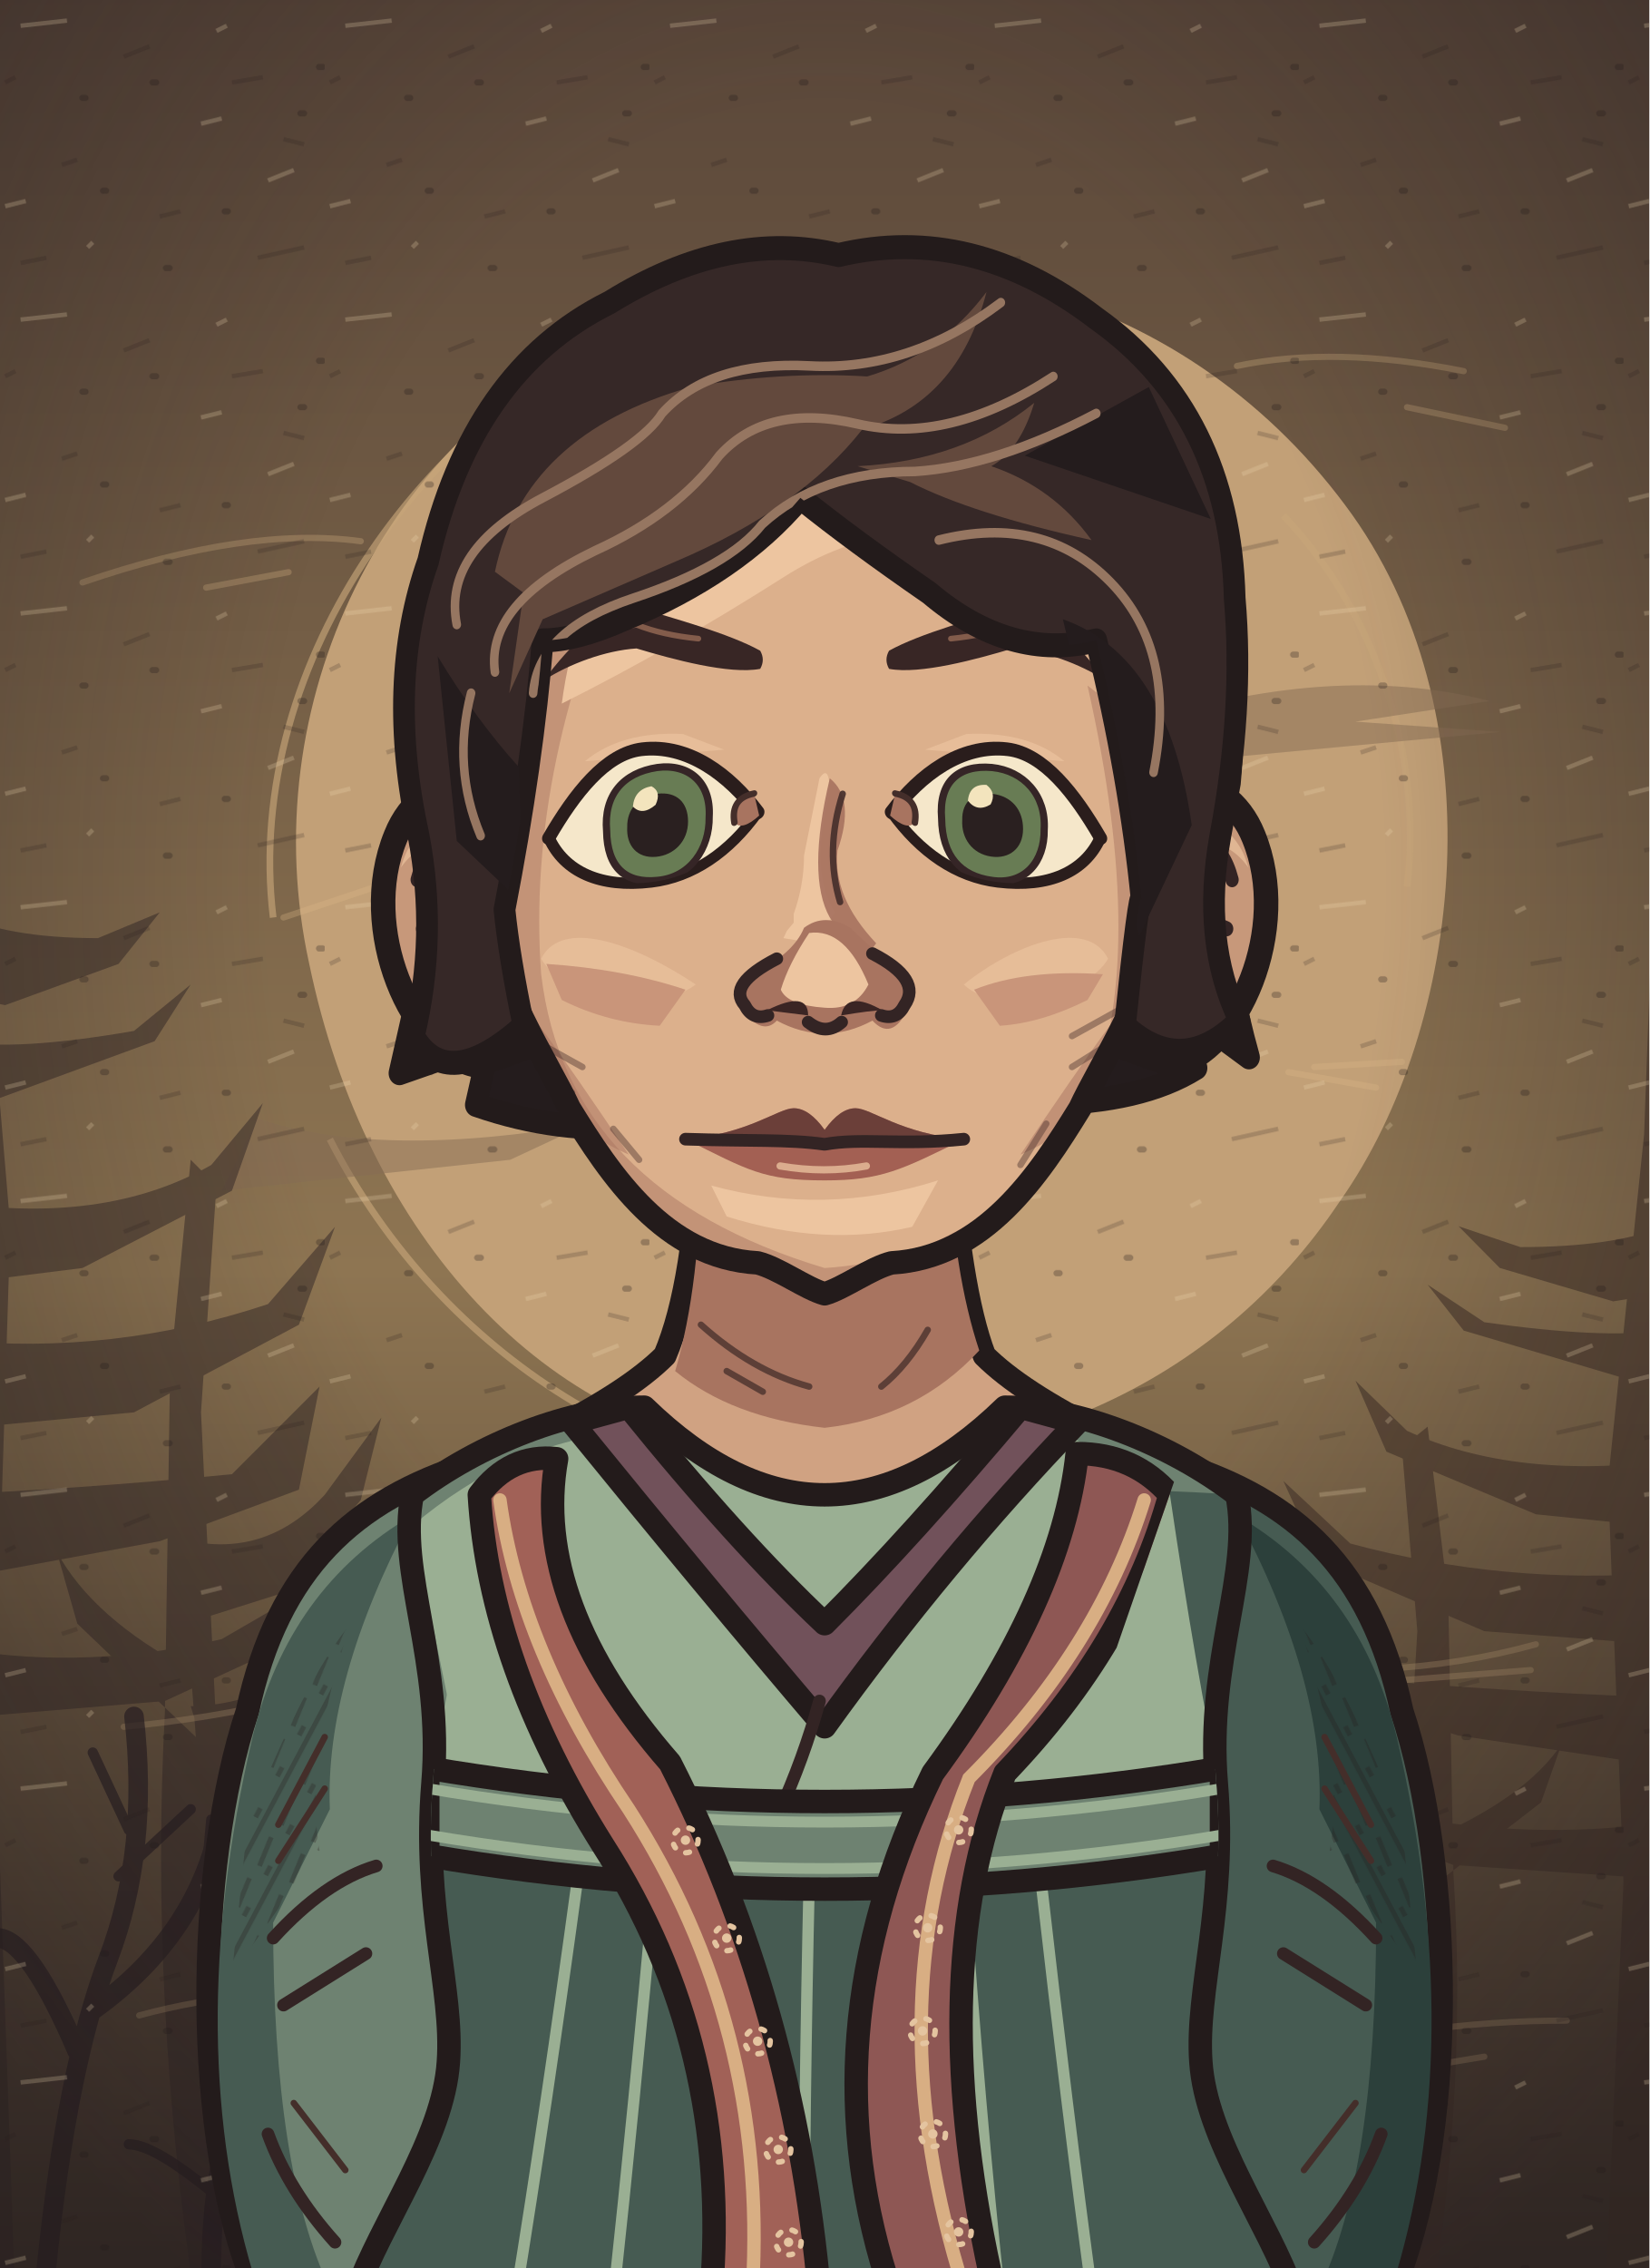
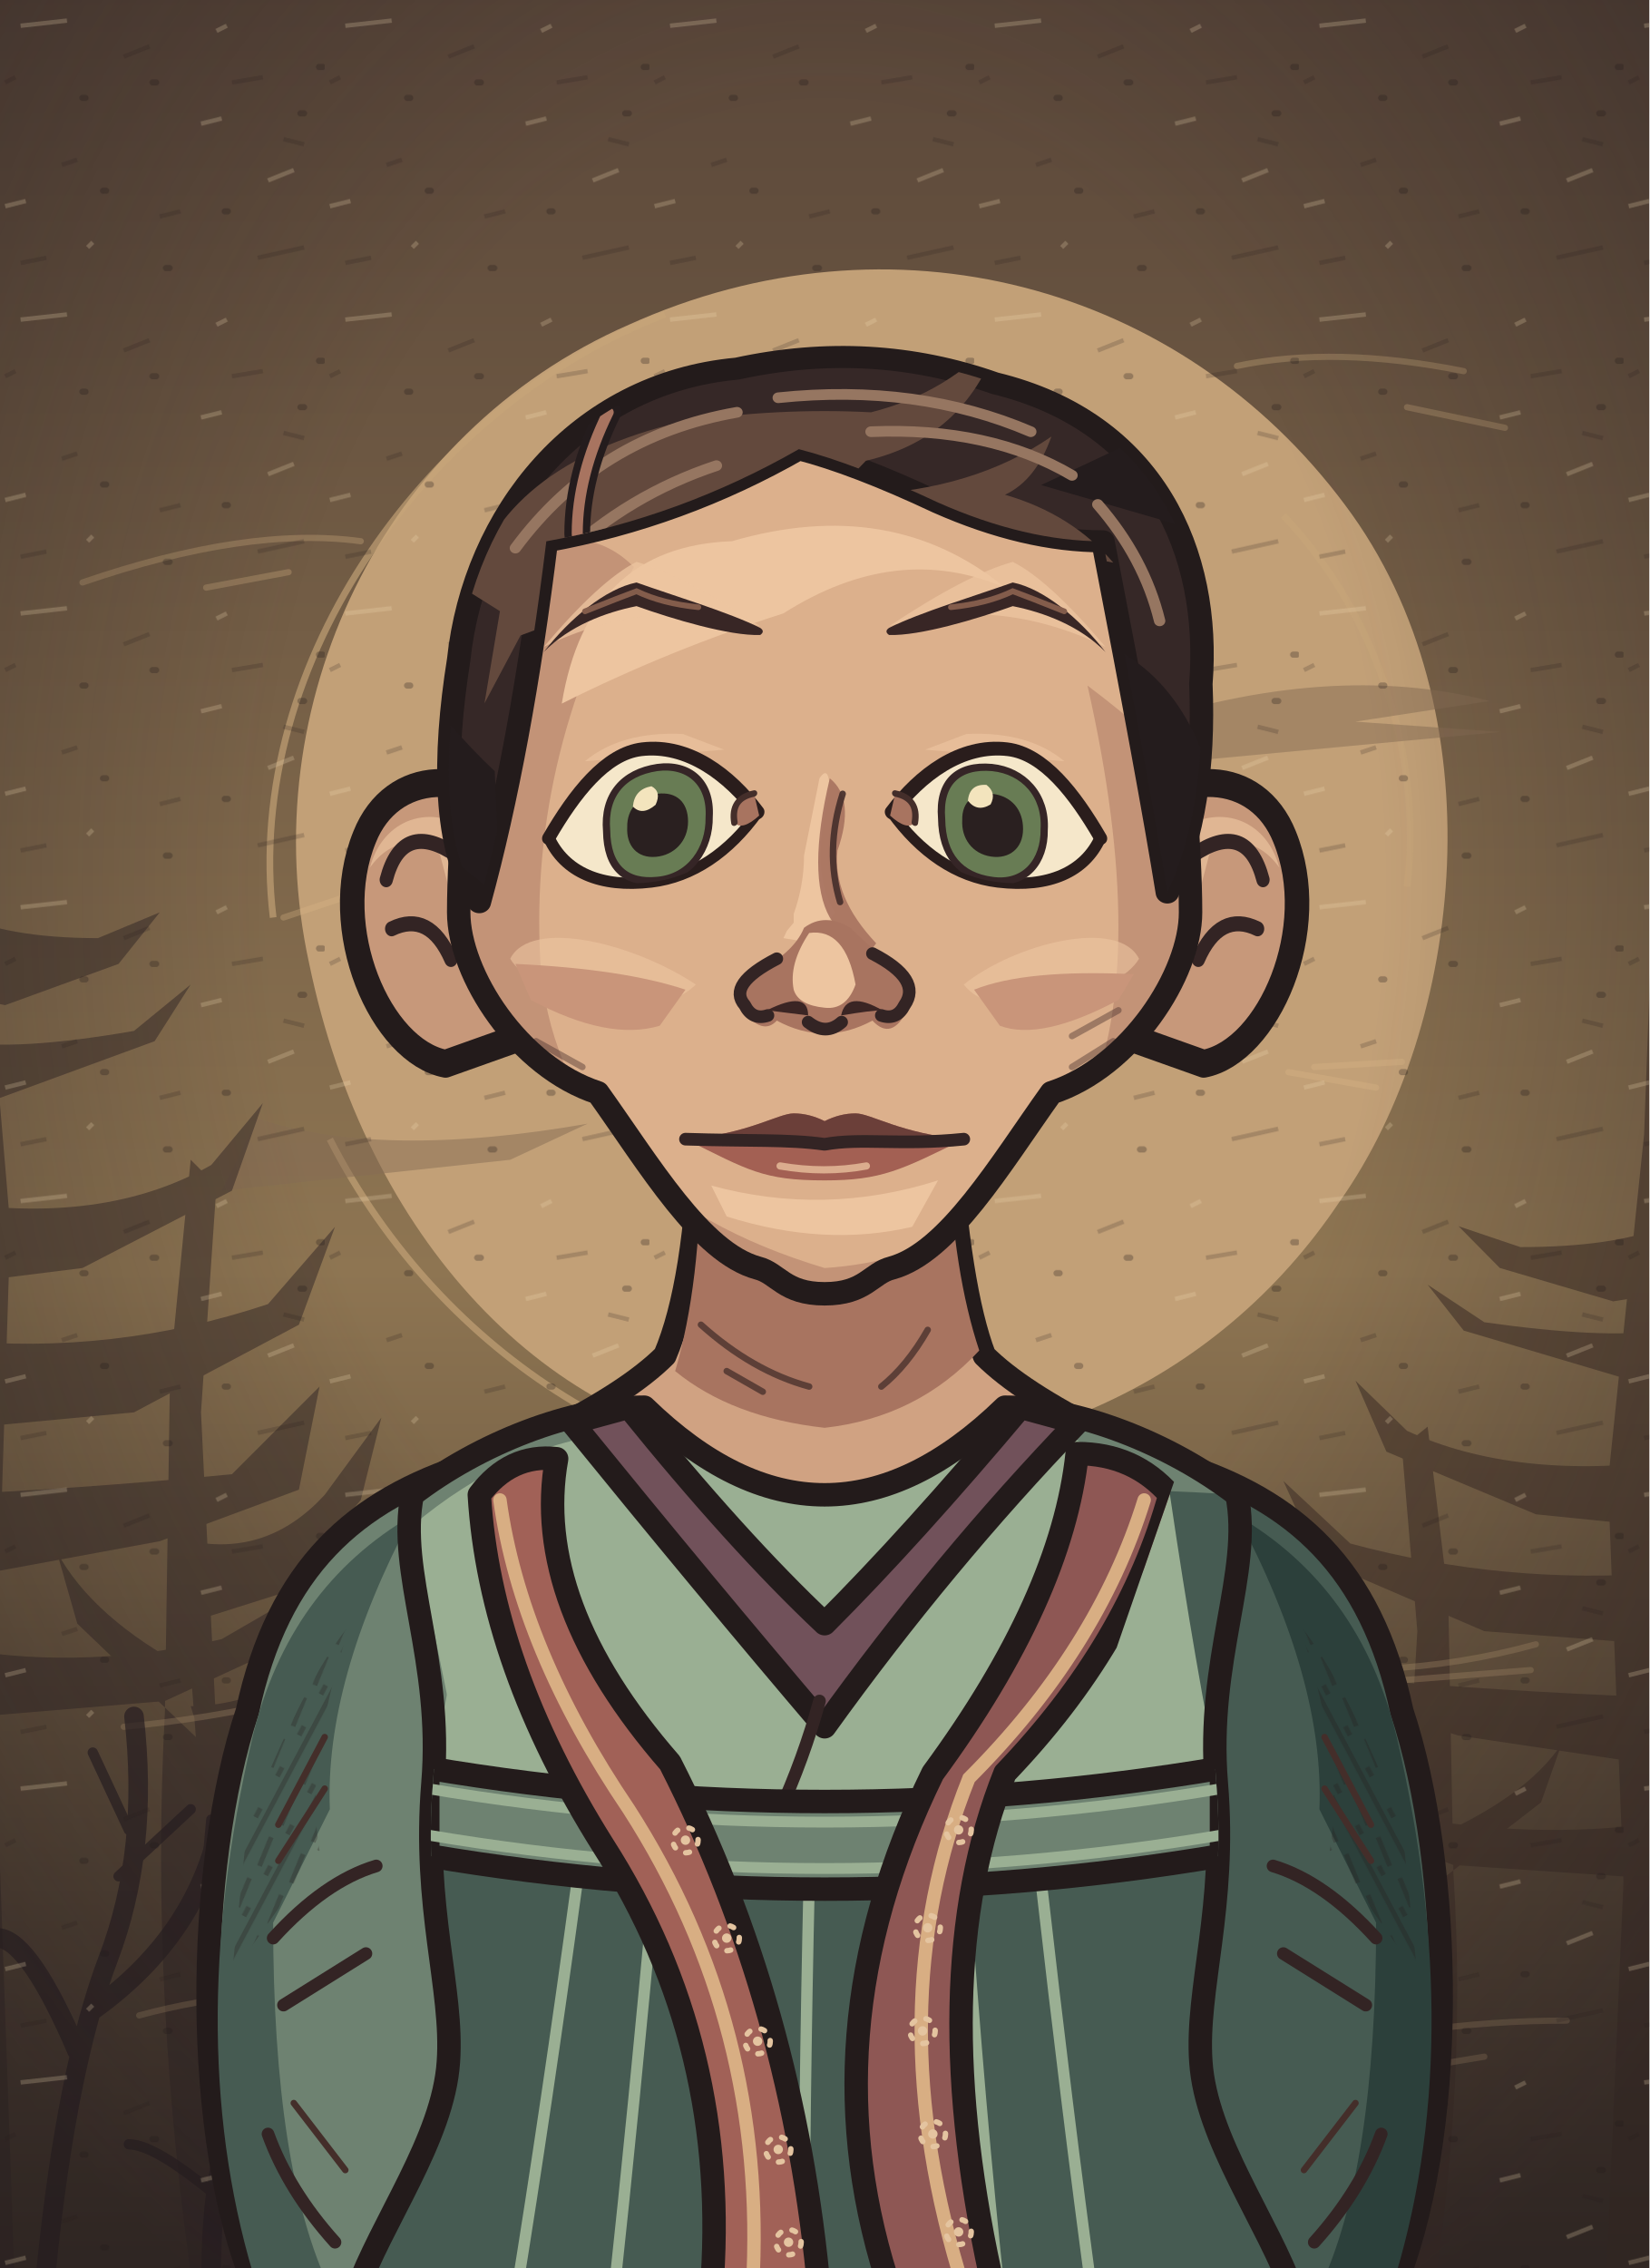
<svg xmlns="http://www.w3.org/2000/svg" xmlns:xlink="http://www.w3.org/1999/xlink" aria-labelledby="title" width="320" height="440" viewBox="0 0 320 440" role="img">
  <defs>
    <style>
      .edge {stroke:#231b1b;stroke-width:4.55;stroke-linecap:round;stroke-linejoin:round}
      .seam {fill:none;stroke:#332424;stroke-width:2.45;stroke-linecap:round;stroke-linejoin:round}
      .etch {fill:none;stroke:#442e2a;stroke-width:1.25;stroke-linecap:round}
      .hair-line {fill:none;stroke:#967661;stroke-width:1.45;stroke-linecap:round}
      .white {fill:#f5e7ca;stroke:#2a1d1c;stroke-width:2.65;stroke-linejoin:round}
      .label {fill:#efdfc1;font:600 20px Georgia,serif}
      .muted {fill:#b8aa96;font:13px 'Segoe UI',sans-serif}
      .section {fill:#dcbb8e;font:600 14px 'Segoe UI',sans-serif}
    </style>
    <linearGradient id="umber" x2="0" y2="1" gradientUnits="objectBoundingBox">
      <stop stop-color="#594639" />
      <stop offset=".56" stop-color="#8e7552" />
      <stop offset="1" stop-color="#3c3029" />
    </linearGradient>
    <linearGradient id="ash" x2="0" y2="1" gradientUnits="objectBoundingBox">
      <stop stop-color="#3b423d" />
      <stop offset=".56" stop-color="#7a7d67" />
      <stop offset="1" stop-color="#242b28" />
    </linearGradient>
    <linearGradient id="rose" x2="0" y2="1" gradientUnits="objectBoundingBox">
      <stop stop-color="#51404a" />
      <stop offset=".56" stop-color="#8a6972" />
      <stop offset="1" stop-color="#372c33" />
    </linearGradient>
    <pattern id="paper-grain" width="63" height="57" patternUnits="userSpaceOnUse">
      <path d="M1 16l2-1m21-4 5-2m16 7 6-1M12 32l3-1m16 11 4-1m20-14 4 1M4 51l5-1m41 0 9-2" fill="none" stroke="#231a1b" stroke-width=".85" opacity=".19" />
      <path d="M4 5l9-1m29 2 2-1M1 40l4-1m12 9 1-1m21-23 4-1m9 12 5-2" fill="none" stroke="#f0dbb5" stroke-width=".85" opacity=".23" />
      <path d="M16 19h.6m13-3h.7m28 6h.7m-39 15h.6m23 4h.6m-12 11h.7m29-39h.7" fill="none" stroke="#21191a" stroke-width="1.2" opacity=".28" stroke-linecap="round" />
    </pattern>
    <pattern id="ink-lines" width="7" height="9" patternUnits="userSpaceOnUse" patternTransform="rotate(28)">
      <path d="M1 -2V10m2.8-8 .6 6m1.9-1v5" stroke="#271d1d" stroke-width=".95" fill="none" opacity=".65" />
    </pattern>
    <radialGradient id="vignette" cx=".5" cy=".39" r=".72">
      <stop offset=".47" stop-color="#20191c" stop-opacity="0" />
      <stop offset="1" stop-color="#20191c" stop-opacity=".48" />
    </radialGradient>
    <g id="firs" fill="currentColor">
      <path d="M10 439Q15 379 12 300L9 220 15 146 15 54 19 80 21 147 28 230 25 326 29 439Z" />
      <path d="M17 169Q27 174 45 174L57 169 49 179 27 187 17 185                M18 194Q29 196 52 192L63 183 56 194 26 205 16 207                M15 225Q46 230 67 218L77 206 71 223 42 238 18 241                M17 252Q48 255 78 245L91 230 84 249 52 266 20 269                M14 282Q40 281 71 278L88 261 84 281 57 291 19 298                M19 312Q43 316 69 310L88 299 84 310 58 322 22 325" />
      <path d="M6 312 0 315V284L11 285M0 266 13 270V250L0 249M0 220 15 221 15 206 0 202                M0 180 16 181V167L0 165M0 141 15 150V138L0 133M0 112 17 127V118L0 104" />
      <path d="M64 440Q55 380 58 324L59 258 63 217 68 222 65 266 68 328 76 440Z                M63 291Q78 294 89 282L100 267 96 283 81 301 62 307                M63 323Q80 323 106 304L98 321 68 339                M63 316Q44 306 37 293L41 307 64 329Z" />
    </g>
    <g id="brambles" fill="none" stroke="currentColor" stroke-linecap="round" stroke-linejoin="round">
      <path stroke-width="3.8" d="M9 440Q13 401 21 380T26 333m-8 57Q39 375 43 352m-28 46Q6 377 0 376M41 440Q41 402 63 385m-20 44q26-6 39-30" />
      <path stroke-width="2" d="M23 364l14-13m-12 4-7-15m20 29 17-4m-15-1 1-11m13 49 2-17m2 14 18-5m-34 32q-12-10-17-10" />
    </g>
    <g id="night-scratches" fill="none" stroke="currentColor" stroke-width="1.2" stroke-linecap="round">
      <path d="M16 113q32-11 54-8m-30 9 16-3m184-40q19-4 44 1m-11 7 19 4                M24 335q33-3 68-16m-44 16 26-4m164-9q31 5 60-3m-39 8 38-3                M27 391q22-6 52-5m168 14q28-8 57-8m-40 11 24-4                M55 178l18-6m177 36 17 3m-12-4 17-1" />
    </g>
    <g id="shirt-setting">
      <rect width="320" height="440" fill="url(#umber)" />
      <path d="M60 187C49 137 74 84 122 63c51-23 107-8 139 35 30 40 23 101-1 135-24 36-65 54-110 49-44-4-79-42-90-95Z" fill="#c2a077" />
      <path d="M53 178C47 128 84 78 129 61m-65 160c22 43 65 68 103 66m82-187c19 20 27 48 24 72" fill="none" stroke="#c6a578" stroke-width="1.3" opacity=".65" />
      <path d="M50 217q24 8 64 1l-15 7-56 6m176-90q39-13 70-5l-26 4 28 2-64 6" fill="#856c54" opacity=".5" />
      <use xlink:href="#firs" style="color:#342827" opacity=".52" transform="translate(-26 8)" />
      <use xlink:href="#firs" style="color:#413128" opacity=".58" transform="translate(340 101) scale(-1 .81)" />
      <use xlink:href="#night-scratches" style="color:#dfbb87" opacity=".28" />
      <use xlink:href="#brambles" style="color:#291f22" opacity=".71" />
      <rect width="320" height="440" fill="url(#vignette)" />
      <rect width="320" height="440" fill="url(#paper-grain)" />
    </g>
    <g id="armor-setting">
      <rect width="320" height="440" fill="url(#ash)" />
      <path d="M48 164c1-51 34-91 83-101 48-11 98 1 130 36 37 39 36 93 8 136-20 30-75 59-121 49-56-12-101-60-100-120Z" fill="#a5a48a" />
      <path d="M54 144q8-48 53-66m108 5c39 15 61 39 68 68m-44 107q-41 31-93 30" fill="none" stroke="#bec0a0" stroke-width="1.2" opacity=".56" />
      <path d="M42 173q49-4 68 3l-43 6 25 3-49 4m151 35q47 10 104-6l-26 14-62 8Z" fill="#707764" opacity=".48" />
      <use xlink:href="#firs" style="color:#27312c" opacity=".64" transform="translate(-36 30)" />
      <use xlink:href="#firs" style="color:#303833" opacity=".75" transform="translate(324 45) scale(-.86 1.03)" />
      <use xlink:href="#brambles" style="color:#252a27" opacity=".62" transform="translate(319 10) scale(-1 1)" />
      <use xlink:href="#night-scratches" style="color:#d8d8a9" opacity=".28" transform="translate(-2 21)" />
      <rect width="320" height="440" fill="url(#vignette)" />
      <rect width="320" height="440" fill="url(#paper-grain)" />
    </g>
    <g id="woman-setting">
      <rect width="320" height="440" fill="url(#rose)" />
      <path d="M56 160C60 107 95 74 142 65c47-9 100 15 121 50 23 39 19 90-12 126-31 39-73 55-115 44-52-13-85-74-80-125Z" fill="#b18b83" />
      <path d="M61 126c15-36 40-55 84-63m97 38c27 25 36 61 29 98m-201 25q14 29 42 47" fill="none" stroke="#d0a69a" stroke-width="1.2" opacity=".58" />
      <path d="M44 235q40-4 76-1l-20 6-36 2 19 3-44 5m183-50q35 3 60-3l-24 9-31 2" fill="#775d65" opacity=".6" />
      <use xlink:href="#firs" style="color:#3b2b34" opacity=".58" transform="translate(-20 84) scale(.86 .91)" />
      <use xlink:href="#firs" style="color:#3d2e39" opacity=".68" transform="translate(327 54) scale(-.85 .98)" />
      <path d="M300 440q-2-82-6-173l-9-103 7-35 12 42 9 98 7 171Z                M294 195q-10-18-25-24l-15-1 13-4 11 2 18 15                M285 162q-13-22-34-27l-7 4 7-11 17 4 20 17                M303 242q-18-23-36-27l-13 3 15-9 11 2 21 15" fill="#3a2b33" opacity=".64" />
      <use xlink:href="#brambles" style="color:#2d2229" opacity=".8" transform="translate(12 6)" />
      <use xlink:href="#night-scratches" style="color:#e1b8a8" opacity=".28" transform="translate(0 7)" />
      <rect width="320" height="440" fill="url(#vignette)" />
      <rect width="320" height="440" fill="url(#paper-grain)" />
    </g>
    <pattern id="mail-rings" width="14" height="13" patternUnits="userSpaceOnUse" patternTransform="rotate(-7)">
      <path d="M-1 2q3-3 6 0 1 3-2 5Q0 8-1 5M6 2q3-3 6 0 1 3-2 5Q7 8 6 5M3 8q3-3 6 0 1 3-2 5-3 1-4-2M10 8q3-3 6 0" fill="none" stroke="#2d2c28" stroke-width="1.6" stroke-linecap="round" />
      <path d="M-.5 4q1.5-2 3-1m5 1q1.4-2 3-1M4 10q1.5-2 3-1m4 1q1.4-2 3-1" fill="none" stroke="#9a9b87" stroke-width="1.12" opacity=".78" stroke-linecap="round" />
    </pattern>
    <pattern id="armor-plates" width="47" height="24" patternUnits="userSpaceOnUse" patternTransform="translate(4 4) rotate(2)">
      <path d="M1 0l21 .7 1 18-3 3-17-1-1-4Zm24 1 19-1 2 15-3 7-19-2Z" fill="#85867a" stroke="#352e2a" stroke-width="1.75" stroke-linejoin="round" />
      <path d="M2 2l18 .2-.2 4L5 7 4 17Zm24 0 16-1 1 4-14 2-3 10Z" fill="#a9a58d" />
      <path d="M19 4l4 14-3 3-16-1 13-4Zm22 2 4 10-2 5-17-1 13-4Z" fill="#62655f" />
      <path d="M7 7l1-.5m6 12 3-2m16-7 5-1m-7 5 4-2" fill="none" stroke="#d0c0a0" stroke-width=".9" opacity=".76" />
      <path d="M6 12q2-2 2.7 1-1 2.2-2.7.5Zm12 1q1.8-2 2.4.6-1 2.6-2.5.8Zm11 1q1-2.2 2.8-1-.2 2.9-2.8 2.1Zm12-2q2.2-1.4 2.3.8-1 2.3-2.3.5Z" fill="#3c342d" />
    </pattern>
    <clipPath id="portrait-frame">
      <rect width="320" height="440" />
    </clipPath>
    <clipPath id="wardrobe-torso-mask">
      <path d="M125 273 C111 273 93 280 80 290 C77 305 86 322 84 346 C82 370 88 386 87 400 C86 415 74 431 69 445 H251 C246 431 234 415 233 400 C232 386 238 370 236 346 C234 322 243 305 240 290 C227 280 209 273 195 273 Q160 307 125 273Z" />
    </clipPath>
    <clipPath id="wardrobe-sleeve-mask">
      <path d="M91 284 C69 291 54 304 48 332 C38 362 37 415 50 445 H80 Q108 406 109 336Z" />
    </clipPath>
    <clipPath id="wardrobe-outer-mask">
      <path d="M125 273 C111 273 93 280 80 290 C77 305 86 322 84 346 C82 370 88 386 87 400 C86 415 74 431 69 445 H251 C246 431 234 415 233 400 C232 386 238 370 236 346 C234 322 243 305 240 290 C227 280 209 273 195 273 Q160 307 125 273Z" />
      <path d="M91 284 C69 291 54 304 48 332 C38 362 37 415 50 445 H80 Q108 406 109 336Z" />
      <path d="M91 284 C69 291 54 304 48 332 C38 362 37 415 50 445 H80 Q108 406 109 336Z" transform="translate(320 0) scale(-1 1)" />
    </clipPath>
    <clipPath id="face-shape-clip">
-       <path d="M 160 73 C 191 73 219 90 223 128 C 224 143 225 164 225 177 C 225 189 213.19 207 209.55 215 C 201.55 228 191 244 173 245 C 169 246 163.6 250 160 251 C 156.4 250 151 246 147 245 C 129 244 118.45 228 110.45 215 C 106.81 207 95 189 95 177 C 95 164 96 143 97 128 C 101 90 129 73 160 73 Z" />
+       <path d="M 160 80 C 196 80 224 97 228 128 C 229 143 231 164 231 177 C 231 189 219.4 207 204 212 C 194 226 184 243 173 246 C 169 247 167.9 251 160 251 C 152.1 251 151 247 147 246 C 136 243 126 226 116 212 C 100.6 207 89 189 89 177 C 89 164 91 143 92 128 C 96 97 124 80 160 80 Z" />
    </clipPath>
    <clipPath id="face-features-eye-left">
      <path d="M-21 0 C-16 -8 -10 -15 -3 -15 C6 -15 14 -8 19.5 0 C14 7 7 11 -1 11 C-11 11 -18 7 -21 0Z" />
    </clipPath>
    <clipPath id="face-features-eye-right">
      <path d="M-21 0 C-16 -8 -10 -15 -3 -15 C6 -15 14 -8 19.5 0 C14 7 7 11 -1 11 C-11 11 -18 7 -21 0Z" />
    </clipPath>
    <clipPath id="face-features-nose-bridge">
      <path d="M154 144H167V179L172 185V187H149V185L154 179Z" />
    </clipPath>
    <clipPath id="hair-crown-clip">
-       <path d="M97 198q-16 13-23 2 5-19 1-38-7-29 2-52 9-36 38-49 25-14 48-9 28-6 54 12 28 18 29 53 2 21-3 45-4 20 4 35-12 11-24 1Q226 172 226.5 174Q224 151 217 125Q199 129 182 116Q166 106 155 98Q142 112 118 121Q108 125 101 125Q99 148 93 176Q94 185 97 198Z" />
+       <path d="M93 176C86 165 86 146 89 126C92 96 112 69 143 66Q169 60 193 69C224 77 235 104 233 131Q234 157 226.5 174Q223 151 214 101.6Q199 101.6 182 93.6 Q166 85.6 155 82.6 Q132 96.6 106 101.6Q101 145 93 176Z" />
    </clipPath>
  </defs>
  <g clip-path="url(#portrait-frame)">
    <use xlink:href="#shirt-setting" />
-     <g id="hair-back" transform="matrix(0.926 0 0 1.024 11.765 -3.765)">
-       <path d="M104 96q-25 16-27 45-7 21 0 42l-6 24 19-6-3 12q35 11 69-6 59 12 82-1l-4-12 15 10q-9-29-4-52 4-39-23-58Z" fill="#241c1d" class="edge" />
-     </g>
    <g data-part="neck">
      <g id="face-shape-neck">
        <path d="M 136 219 Q 135 249 129 263 Q 122 270 106 278 L 123 301 197 301 214 278 Q 198 270 191 263 Q 186 250 184 219 Z" fill="#d0a282" class="edge" />
        <path d="M 136 224 184 224 Q 185 247 190 262 Q 178 275 160 277 Q 142 275 131 266 Q 136 249 136 224 Z" fill="#a87460" />
        <path d="M 136 257 q 10 9 21 12 m -16 -3 7 4 m 32 -12 q -4 7 -9 11" class="etch" opacity=".75" />
      </g>
    </g>
    <g id="wardrobe-outfit-tang_jacket" data-outfit="tang_jacket">
      <path d="M91 284 C69 291 54 304 48 332 C38 362 37 415 50 445 H80 Q108 406 109 336Z" fill="#6e8271" class="edge" />
      <g data-part="sleeve-left" clip-path="url(#wardrobe-sleeve-mask)">
        <path d="M49 337 Q56 308 80 294 Q63 326 64 351 L53 373 Q53 421 64 444 H50 Q35 397 49 337Z" fill="#465b52" />
        <path d="M48 354 Q59 326 68 315 Q59 342 62 359 L45 383Z" fill="url(#ink-lines)" opacity=".44" />
        <path d="M53 376 q10 -11 20 -14 m-18 27 16 -10 M52 414 q4 11 13 21" class="seam" />
        <path d="M54 354 l9 -17 m-9 24 9 -14 m-6 61 10 13" class="etch" />
      </g>
      <g transform="translate(320 0) scale(-1 1)">
        <path d="M91 284 C69 291 54 304 48 332 C38 362 37 415 50 445 H80 Q108 406 109 336Z" fill="#465b52" class="edge" />
        <g data-part="sleeve-right" clip-path="url(#wardrobe-sleeve-mask)">
          <path d="M49 337 Q56 308 80 294 Q63 326 64 351 L53 373 Q53 421 64 444 H50 Q35 397 49 337Z" fill="#2c403b" />
          <path d="M48 354 Q59 326 68 315 Q59 342 62 359 L45 383Z" fill="url(#ink-lines)" opacity=".44" />
          <path d="M53 376 q10 -11 20 -14 m-18 27 16 -10 M52 414 q4 11 13 21" class="seam" />
          <path d="M54 354 l9 -17 m-9 24 9 -14 m-6 61 10 13" class="etch" />
        </g>
      </g>
      <path d="M125 273 C111 273 93 280 80 290 C77 305 86 322 84 346 C82 370 88 386 87 400 C86 415 74 431 69 445 H251 C246 431 234 415 233 400 C232 386 238 370 236 346 C234 322 243 305 240 290 C227 280 209 273 195 273 Q160 307 125 273Z" fill="#6e8271" />
      <g data-part="torso" clip-path="url(#wardrobe-torso-mask)">
        <path d="M80 296 Q99 280 120 278 Q105 303 88 335Z" fill="#9aaf93" />
        <path d="M184 288 Q227 289 240 290 L257 444 H220 Q229 405 217 371 Q215 313 184 288Z" fill="#465b52" />
        <path d="M81 344 Q91 359 87 381 L72 402 L64 359Z" fill="#465b52" />
        <path d="M210 371 Q226 390 238 386 L237 416 L223 412Z" fill="url(#ink-lines)" opacity=".42" />
        <path d="M120 307 Q103 329 98 361 Q92 342 114 309Z M179 302 Q209 314 216 353 Q203 321 179 302Z" fill="#9aaf93" />
        <path d="M133 409 Q124 426 123 444 H113 Q119 423 133 409Z M174 412 Q184 426 192 445 H177Z" fill="#9aaf93" />
        <path d="M116 311 Q101 335 95 360 M190 312 Q207 329 225 367 M150 338 q-3 22 3 42 m11 -31 6 35 M129 421 l-7 24 m60 -28 8 27" class="seam" />
        <path d="M101 369 l-7 16 m12 -12 -6 12 M222 355 l6 19 m-11 -12 5 15 M143 367 l2 14 m65 44 4 13" class="etch" />
        <path d="M93 290 L122 273 Q160 307 198 273 L227 290 Q232 324 237 348 Q160 367 83 348 Q88 324 93 290Z" fill="#9aaf93" />
        <path d="M122 273 Q143 299 160 315 Q177 298 198 273 L209 276 Q183 303 160 335 Q137 308 111 276Z" fill="#71515a" class="edge" />
        <path d="M159 330 Q156 341 151 352" class="seam" />
        <path d="M83 349 Q160 361 237 349 L255 447 H65Z" fill="#465b52" />
        <path d="M112 365 Q106 409 100 446" fill="none" stroke="#9aaf93" stroke-width="2.2" stroke-linecap="round" />
        <path d="M127 365 Q123 409 119 446" fill="none" stroke="#9aaf93" stroke-width="2.2" stroke-linecap="round" />
        <path d="M142 365 Q140 409 138 446" fill="none" stroke="#9aaf93" stroke-width="2.2" stroke-linecap="round" />
        <path d="M157 365 Q156 409 156 446" fill="none" stroke="#9aaf93" stroke-width="2.2" stroke-linecap="round" />
        <path d="M172 365 Q173 409 175 446" fill="none" stroke="#9aaf93" stroke-width="2.2" stroke-linecap="round" />
        <path d="M187 365 Q190 409 194 446" fill="none" stroke="#9aaf93" stroke-width="2.2" stroke-linecap="round" />
        <path d="M202 365 Q207 409 212 446" fill="none" stroke="#9aaf93" stroke-width="2.2" stroke-linecap="round" />
      </g>
      <path d="M125 273 C111 273 93 280 80 290 C77 305 86 322 84 346 C82 370 88 386 87 400 C86 415 74 431 69 445 H251 C246 431 234 415 233 400 C232 386 238 370 236 346 C234 322 243 305 240 290 C227 280 209 273 195 273 Q160 307 125 273Z" fill="none" class="edge" />
      <g data-part="high-waist-band" clip-path="url(#wardrobe-torso-mask)">
        <path d="M83 343 Q160 356 237 343 L237 360 Q160 373 83 360Z" fill="#6e8271" class="edge" />
        <path d="M83 347 Q160 360 237 347 M83 356 Q160 369 237 356" fill="none" stroke="#9aaf93" stroke-width="2.1" stroke-linecap="round" />
      </g>
      <g clip-path="url(#wardrobe-outer-mask)">
        <path d="M93 290 Q99 282 108 283 Q103 311 130 342 Q154 389 159 445 H138 Q142 397 117 358 Q95 323 93 290Z" fill="#a16157" class="edge" />
        <path d="M209 282 Q220 282 227 290 Q219 319 195 344 Q179 384 193 445 H173 Q156 395 181 344 Q206 310 209 282Z" fill="#8e5754" class="edge" />
        <path d="M97 291 Q101 320 122 351 Q149 393 146 444 M222 291 Q213 320 188 345 Q170 390 187 444" fill="none" stroke="#d8ae83" stroke-width="2.6" stroke-linecap="round" />
        <circle cx="133" cy="357" r="2.45" fill="none" stroke="#e4c4a0" stroke-width="1.05" stroke-dasharray=".75 2.3" stroke-linecap="round" />
        <circle cx="133" cy="357" r="0.91" fill="#e4c4a0" />
        <circle cx="141" cy="376" r="2.45" fill="none" stroke="#e4c4a0" stroke-width="1.05" stroke-dasharray=".75 2.3" stroke-linecap="round" />
        <circle cx="141" cy="376" r="0.91" fill="#e4c4a0" />
        <circle cx="147" cy="396" r="2.45" fill="none" stroke="#e4c4a0" stroke-width="1.05" stroke-dasharray=".75 2.3" stroke-linecap="round" />
        <circle cx="147" cy="396" r="0.91" fill="#e4c4a0" />
        <circle cx="151" cy="417" r="2.45" fill="none" stroke="#e4c4a0" stroke-width="1.05" stroke-dasharray=".75 2.3" stroke-linecap="round" />
        <circle cx="151" cy="417" r="0.91" fill="#e4c4a0" />
        <circle cx="153" cy="435" r="2.45" fill="none" stroke="#e4c4a0" stroke-width="1.05" stroke-dasharray=".75 2.3" stroke-linecap="round" />
        <circle cx="153" cy="435" r="0.91" fill="#e4c4a0" />
        <circle cx="186" cy="355" r="2.45" fill="none" stroke="#e4c4a0" stroke-width="1.05" stroke-dasharray=".75 2.3" stroke-linecap="round" />
        <circle cx="186" cy="355" r="0.91" fill="#e4c4a0" />
        <circle cx="180" cy="374" r="2.45" fill="none" stroke="#e4c4a0" stroke-width="1.05" stroke-dasharray=".75 2.3" stroke-linecap="round" />
        <circle cx="180" cy="374" r="0.91" fill="#e4c4a0" />
        <circle cx="179" cy="394" r="2.45" fill="none" stroke="#e4c4a0" stroke-width="1.05" stroke-dasharray=".75 2.3" stroke-linecap="round" />
        <circle cx="179" cy="394" r="0.91" fill="#e4c4a0" />
        <circle cx="181" cy="414" r="2.45" fill="none" stroke="#e4c4a0" stroke-width="1.05" stroke-dasharray=".75 2.3" stroke-linecap="round" />
        <circle cx="181" cy="414" r="0.91" fill="#e4c4a0" />
        <circle cx="186" cy="433" r="2.45" fill="none" stroke="#e4c4a0" stroke-width="1.05" stroke-dasharray=".75 2.3" stroke-linecap="round" />
        <circle cx="186" cy="433" r="0.91" fill="#e4c4a0" />
      </g>
    </g>
    <g id="face-shape">
      <g id="face-shape-ears">
-         <g transform="translate(105 179) scale(-1.046 1.19)">
+         <g transform="translate(99 179) scale(-1.046 1.19)">
          <path d="M -4 -15 C 7 -26 22 -25 27 -14 C 34 1 24 21 12 23 L -4 18 Z" fill="#c7987a" class="edge" />
          <path d="M 7 -15 C 16 -20 24 -16 26 -9 C 22 -14 16 -14 13 -11 L 10 -1 Z" fill="#edc5a0" opacity=".66" />
          <path d="M 23 -7 Q 20 -17 10 -11 L 7 2 M 22 1 Q 15 -2 11 6" class="seam" />
        </g>
-         <g transform="translate(215 179) scale(1.046 1.19)">
+         <g transform="translate(221 179) scale(1.046 1.19)">
          <path d="M -4 -15 C 7 -26 22 -25 27 -14 C 34 1 24 21 12 23 L -4 18 Z" fill="#c7987a" class="edge" />
          <path d="M 7 -15 C 16 -20 24 -16 26 -9 C 22 -14 16 -14 13 -11 L 10 -1 Z" fill="#edc5a0" opacity=".66" />
          <path d="M 23 -7 Q 20 -17 10 -11 L 7 2 M 22 1 Q 15 -2 11 6" class="seam" />
        </g>
      </g>
-       <path d="M 160 73 C 191 73 219 90 223 128 C 224 143 225 164 225 177 C 225 189 213.19 207 209.55 215 C 201.55 228 191 244 173 245 C 169 246 163.6 250 160 251 C 156.4 250 151 246 147 245 C 129 244 118.45 228 110.45 215 C 106.81 207 95 189 95 177 C 95 164 96 143 97 128 C 101 90 129 73 160 73 Z" fill="#dcb08c" />
+       <path d="M 160 80 C 196 80 224 97 228 128 C 229 143 231 164 231 177 C 231 189 219.4 207 204 212 C 194 226 184 243 173 246 C 169 247 167.9 251 160 251 C 152.1 251 151 247 147 246 C 136 243 126 226 116 212 C 100.6 207 89 189 89 177 C 89 164 91 143 92 128 C 96 97 124 80 160 80 Z" fill="#dcb08c" />
      <g clip-path="url(#face-shape-clip)">
-         <path d="M 70 141 Q 104 91 123 103 Q 102 148 105 189 Q 110 231 160 246 Q 192 244 211 214 Q 223 186 211 133 Q 235 151 250 174 L 250 265 70 265 Z" fill="#c39377" />
-         <path d="M 109 136.5 Q 114 99 142 98 Q 173 89 195 107 Q 174 98 152 112 Q 130 126 109 136.5 Z" fill="#edc5a0" />
+         <path d="M 70 141 Q 104 91 123 110 Q 102 148 105 189 Q 110 231 160 246 Q 192 244 211 214 Q 223 186 211 133 Q 235 151 250 174 L 250 265 70 265 Z" fill="#c39377" />
+         <path d="M 109 136.5 Q 114 106 142 105 Q 173 96 195 114 Q 174 105 152 119 Q 130 126 109 136.5 Z" fill="#edc5a0" />
        <g transform="translate(160 0) scale(-1 1)">
-           <path d="M 25 191 C 37 183 51 178 55 186 C 51 193 34 197.667 25 191 Z" fill="#edc5a0" opacity=".605" />
-           <path d="M 27 192 Q 39 188 54 187 L 51 194 Q 42 198.5 32 199 Z" fill="#c9957a" />
-           <path d="M 56 198 Q 48 209 38 224 Q 52 218 62 202 Z" fill="#a87460" opacity=".51" />
+           <path d="M 25 191 C 37 183 57 178 61 186 C 57 193 34 200 25 191 Z" fill="#edc5a0" opacity=".605" />
+           <path d="M 27 192 Q 39 188 60 187 L 57 194 Q 42 202 32 199 Z" fill="#c9957a" />
        </g>
        <g transform="translate(160 0) scale(1 1)">
-           <path d="M 27 191 C 37 183 51 178 55 186 C 51 193 34 197.667 27 191 Z" fill="#edc5a0" opacity=".605" />
-           <path d="M 29 192 Q 39 188 54 189 L 51 194 Q 42 198.5 34 199 Z" fill="#c9957a" />
-           <path d="M 56 198 Q 48 209 38 224 Q 52 218 62 202 Z" fill="#a87460" opacity=".51" />
+           <path d="M 27 191 C 37 183 57 178 61 186 C 57 193 34 200 27 191 Z" fill="#edc5a0" opacity=".605" />
+           <path d="M 29 192 Q 39 188 60 189 L 57 194 Q 42 202 34 199 Z" fill="#c9957a" />
        </g>
        <path d="M 92 183 Q 99 211 120 232 L 132 247 119 248 Q 98 234 85 212 Z M 229 184 Q 224 217 203 241 L 193 250 209 247 Q 230 233 240 211 Z" fill="url(#ink-lines)" opacity=".42" />
        <path d="M 138 230 Q 160 236 182 229 L 177 238 Q 160 242 141 236 Z" fill="#edc5a0" />
        <path d="M 104 202 l 9 5 m -8 1 6 4 m 97 -11 9 -5 m -9 11 8 -5 m -97 17 5 6 m 74 1 5 -8" class="etch" opacity=".42" />
      </g>
-       <path d="M 160 73 C 191 73 219 90 223 128 C 224 143 225 164 225 177 C 225 189 213.19 207 209.55 215 C 201.55 228 191 244 173 245 C 169 246 163.6 250 160 251 C 156.4 250 151 246 147 245 C 129 244 118.45 228 110.45 215 C 106.81 207 95 189 95 177 C 95 164 96 143 97 128 C 101 90 129 73 160 73 Z" fill="none" class="edge" />
+       <path d="M 160 80 C 196 80 224 97 228 128 C 229 143 231 164 231 177 C 231 189 219.4 207 204 212 C 194 226 184 243 173 246 C 169 247 167.9 251 160 251 C 152.1 251 151 247 147 246 C 136 243 126 226 116 212 C 100.6 207 89 189 89 177 C 89 164 91 143 92 128 C 96 97 124 80 160 80 Z" fill="none" class="edge" />
    </g>
    <g clip-path="url(#face-shape-clip)">
      <g data-part="eyes">
        <g transform="matrix(1 -0.12 0 1 127.5 160)">
          <path d="M-14 -14 Q-7 -19 5 -17 L13 -13" fill="#edc5a0" opacity=".65" />
          <path d="M-21 0 C-16 -8 -10 -15 -3 -15 C6 -15 14 -8 19.5 0 C14 7 7 11 -1 11 C-11 11 -18 7 -21 0Z" class="white" style="stroke-width:2.15" />
          <g clip-path="url(#face-features-eye-left)">
            <g transform="translate(0 0) scale(1 1)">
              <path d="M-9.8 0 C-10.4 -7 -6.6 -10.9 0 -11.1 C6.1 -11.2 10.5 -7 10.1 -.3 C10.2 5.9 6.4 11 0 10.8 C-6.1 10.7 -9.7 7.2 -9.8 0Z" fill="#687c54" stroke="#352526" stroke-width="1.4" />
              <path d="M-5.8 -.2C-5.9-3.8-3.5-6 .1-6 3.8-6 6-3.6 6 .1 6 3.9 3.3 6.3-.2 6.2-3.9 6.1-6 3.3-5.8-.2Z" fill="#2a2020" />
              <path d="M-4.7-4.1Q-4.4-7.4-1.1-7.6 .9-6.3-.3-3.9-2.9-2-4.7-4.1Z" fill="#f3e4bd" />
            </g>
          </g>
          <path d="M-21 0 C-16 -8 -10 -15 -3 -15 C6 -15 14 -8 19.5 0" fill="none" stroke="#2a1d1c" stroke-width="2.65" stroke-linecap="round" />
          <path d="M18.8 -3.8 Q14.2 -3.4 15 1.4 Q16.5 3.2 19.8 .6Z" fill="#a87460" />
          <path d="M18.8 -3.8 Q14.2 -3.4 15 1.4" class="etch" />
        </g>
        <g transform="matrix(-1 -0.12 0 1 192.5 160)">
          <path d="M-14 -14 Q-7 -19 5 -17 L13 -13" fill="#edc5a0" opacity=".65" />
          <path d="M-21 0 C-16 -8 -10 -15 -3 -15 C6 -15 14 -8 19.5 0 C14 7 7 11 -1 11 C-11 11 -18 7 -21 0Z" class="white" style="stroke-width:2.15" />
          <g clip-path="url(#face-features-eye-right)">
            <g transform="translate(0 0) scale(-1 1)">
              <path d="M-9.8 0 C-10.4 -7 -6.6 -10.9 0 -11.1 C6.1 -11.2 10.5 -7 10.1 -.3 C10.2 5.9 6.4 11 0 10.8 C-6.1 10.7 -9.7 7.2 -9.8 0Z" fill="#687c54" stroke="#352526" stroke-width="1.4" />
              <path d="M-5.8 -.2C-5.9-3.8-3.5-6 .1-6 3.8-6 6-3.6 6 .1 6 3.9 3.3 6.3-.2 6.2-3.9 6.1-6 3.3-5.8-.2Z" fill="#2a2020" />
              <path d="M-4.7-4.1Q-4.4-7.4-1.1-7.6 .9-6.3-.3-3.9-2.9-2-4.7-4.1Z" fill="#f3e4bd" />
            </g>
          </g>
          <path d="M-21 0 C-16 -8 -10 -15 -3 -15 C6 -15 14 -8 19.5 0" fill="none" stroke="#2a1d1c" stroke-width="2.65" stroke-linecap="round" />
          <path d="M18.8 -3.8 Q14.2 -3.4 15 1.4 Q16.5 3.2 19.8 .6Z" fill="#a87460" />
          <path d="M18.8 -3.8 Q14.2 -3.4 15 1.4" class="etch" />
        </g>
      </g>
      <g data-part="brows">
-         <g transform="matrix(1 0 0 1 127.5 129)">
-           <path d="M-22 3 C-17 -3.76 -10 -10.8 -4 -11.2 C3 -9.1 14 -6.1 20 -2.76 Q21 -1 20 0.76 C14 1.9 3 -1.1 -4 -3.2 C-10 -2.8 -17 -0.24 -22 3Z" fill="#382625" />
-           <path d="M-14 -4.4 Q-7 -7.5 -4 -7.8 Q1 -5.8 8 -5.1" fill="none" stroke="#835c4b" stroke-width="1.1" stroke-linecap="round" />
-         </g>
-         <g transform="matrix(-1 0 0 1 192.5 129)">
-           <path d="M-22 3 C-17 -3.76 -10 -10.8 -4 -11.2 C3 -9.1 14 -6.1 20 -2.76 Q21 -1 20 0.76 C14 1.9 3 -1.1 -4 -3.2 C-10 -2.8 -17 -0.24 -22 3Z" fill="#382625" />
-           <path d="M-14 -4.4 Q-7 -7.5 -4 -7.8 Q1 -5.8 8 -5.1" fill="none" stroke="#835c4b" stroke-width="1.1" stroke-linecap="round" />
+         <g transform="matrix(1 0 0 1 127.5 123.5)">
+           <path d="M-22 2 Q-11 -11 -4 -14.495 Q5 -11.995 20 -2 Q-1 -8.2 -22 2Z" fill="#edc5a0" opacity=".75" />
+           <path d="M-22 3 C-17 -3.488 -10 -9.295 -4 -10.495 C3 -7.995 14 -4.695 20 -1.688 Q21 -1 20 -0.311 C14 -0.105 3 -3.405 -4 -5.905 C-10 -4.705 -17 -2.111 -22 3Z" fill="#382625" />
+           <path d="M-14 -4.9 Q-7 -7.7 -4 -8.8 Q1 -6.4 8 -5.7" fill="none" stroke="#835c4b" stroke-width="1.1" stroke-linecap="round" />
+         </g>
+         <g transform="matrix(-1 0 0 1 192.5 123.5)">
+           <path d="M-22 2 Q-11 -11 -4 -14.495 Q5 -11.995 20 -2 Q-1 -8.2 -22 2Z" fill="#edc5a0" opacity=".75" />
+           <path d="M-22 3 C-17 -3.488 -10 -9.295 -4 -10.495 C3 -7.995 14 -4.695 20 -1.688 Q21 -1 20 -0.311 C14 -0.105 3 -3.405 -4 -5.905 C-10 -4.705 -17 -2.111 -22 3Z" fill="#382625" />
+           <path d="M-14 -4.9 Q-7 -7.7 -4 -8.8 Q1 -6.4 8 -5.7" fill="none" stroke="#835c4b" stroke-width="1.1" stroke-linecap="round" />
        </g>
      </g>
      <g data-part="nose">
        <g clip-path="url(#face-features-nose-bridge)">
          <path d="M159 151 Q161 148 161 154 Q157 169 162 177 L158 183 152 182 Q156 174 156 166Z" fill="#edc5a0" />
          <path d="M161 151 Q166 155 162.5 165 Q161.5 174 170 183 L167 187 161 178 Q156.5 170 161 151Z" fill="#a87460" opacity=".93" />
          <path d="M163.5 154 Q160 165 163 175" class="etch" opacity=".9" />
        </g>
        <path d="M156 180 Q160 177 165 180 C167 182 169.28 184 174 188 Q178 192 176 196 Q173 202 169.28 198 Q160 203 150.72 198 Q148 201 144 196 Q142 192 146 189 Q154 185 156 180Z" fill="#a87460" />
-         <path d="M157 181 Q164 180 168.5 191 Q165.95 196 160 195.5 Q152.775 195 151.5 192 Q153 187 157 181Z" fill="#edc5a0" />
+         <path d="M157 181 Q164 180 166 191 Q164.2 196 160 195.5 Q154.9 195 154 192 Q153 187 157 181Z" fill="#edc5a0" />
        <path d="M150.72 186 Q141 191 144.5 195 Q146 198 149 197 M169.28 185 Q179 190 175.5 195 Q174 198 171 197" class="seam" />
        <path d="M148.8 196 q8 -4 8 1 q-8 -1 -8 -1Z M163.2 197 q1 -5 8 -1 q-2 0 -8 1Z" fill="#3b2524" />
        <path d="M156.8 198.3 Q160.25 201 163.3 198.3" class="seam" />
      </g>
      <g data-part="mouth">
-         <path d="M133 221 C145.15 220 151 215 154 215 Q157 215 160 219.2 Q163 215 166 215 C169 215 174.85 220 187 221 C174.85 227 171 229 160 229 C148 229 145.15 227 133 221Z" fill="#a36053" />
-         <path d="M133 221 C145.15 220 151 215 154 215 Q157 215 160 219.2 Q163 215 166 215 C169 215 174.85 220 187 221 C174.85 222.25 167 220.7 160 222 C153 221 145.15 221.4 133 221Z" fill="#56322f" opacity=".72" />
+         <path d="M133 221 C145.15 220 151 216 154 216 Q157 216 160 217.5 Q163 216 166 216 C169 216 174.85 220 187 221 C174.85 227 171 229 160 229 C148 229 145.15 227 133 221Z" fill="#a36053" />
+         <path d="M133 221 C145.15 220 151 216 154 216 Q157 216 160 217.5 Q163 216 166 216 C169 216 174.85 220 187 221 C174.85 222.25 167 220.7 160 222 C153 221 145.15 221.4 133 221Z" fill="#56322f" opacity=".72" />
        <path d="M133 221 C145.15 221.4 153 221 160 222 C167 220.7 174.85 222.25 187 221" class="seam" />
        <path d="M151.36 226.2 Q160 227.7 168.1 226.2" fill="none" stroke="#edc5a0" stroke-width="1.4" stroke-linecap="round" opacity=".76" />
      </g>
    </g>
    <g id="hair-front">
-       <g transform="matrix(0.926 0 0 1.024 11.765 -3.765)">
-         <path d="M97 198q-16 13-23 2 5-19 1-38-7-29 2-52 9-36 38-49 25-14 48-9 28-6 54 12 28 18 29 53 2 21-3 45-4 20 4 35-12 11-24 1Q226 172 226.5 174Q224 151 217 125Q199 129 182 116Q166 106 155 98Q142 112 118 121Q108 125 101 125Q99 148 93 176Q94 185 97 198Z" fill="#362827" class="edge" />
+       <g transform="matrix(1 0 0 0.941 0 9.412)">
+         <path d="M93 176C86 165 86 146 89 126C92 96 112 69 143 66Q169 60 193 69C224 77 235 104 233 131Q234 157 226.5 174Q223 151 214 101.6Q199 101.6 182 93.6 Q166 85.6 155 82.6 Q132 96.6 106 101.6Q101 145 93 176Z" fill="#362827" class="edge" />
        <g clip-path="url(#hair-crown-clip)">
          <path d="M91 112q6-26 41-35 19-3 37-2 15-4 25-16-6 21-26 26-13 15-39 25l-28 11-7 14 3-19Zm76-20q22-1 37-12-3 9-9 12 13 4 21 14-25-5-38-11Z" fill="#63493d" />
          <path d="M79 128q8 12 17 21l1 26-14-12Zm123-38 26-13 13 25Z M210 121q22 7 27 39l-11 21Z" fill="#241c1d" />
-           <path d="M83 122q-3-14 18-24t25-16q10-10 31-9t40-12M91 131q-2-13 21-23 17-7 26-18 10-10 29-6t41-9M99 135q1-12 21-18t27-14q12-10 32-10 17-1 38-11M184 106q22-5 36 8t9 36M86 135q-4 14 2 27" fill="none" stroke="#967661" stroke-width="1.8" stroke-linecap="round" stroke-linejoin="round" />
+           <path d="M100 103Q116 80 143 75M151 72Q178 69 200 79 M109 105Q122 92 139 86M169 79Q192 78 208 88M213 94Q222 105 225 118" fill="none" stroke="#967661" stroke-width="2.2" stroke-linecap="round" stroke-linejoin="round" />
+           <path d="M124 120q-11-5-12-20 0-12 6-25" fill="none" stroke="#241c1d" stroke-width="5" stroke-linecap="round" stroke-linejoin="round" />
+           <path d="M124 120q-11-5-12-20 0-12 6-25" fill="none" stroke="#a87460" stroke-width="2.15" stroke-linecap="round" stroke-linejoin="round" />
        </g>
      </g>
    </g>
  </g>
</svg>
